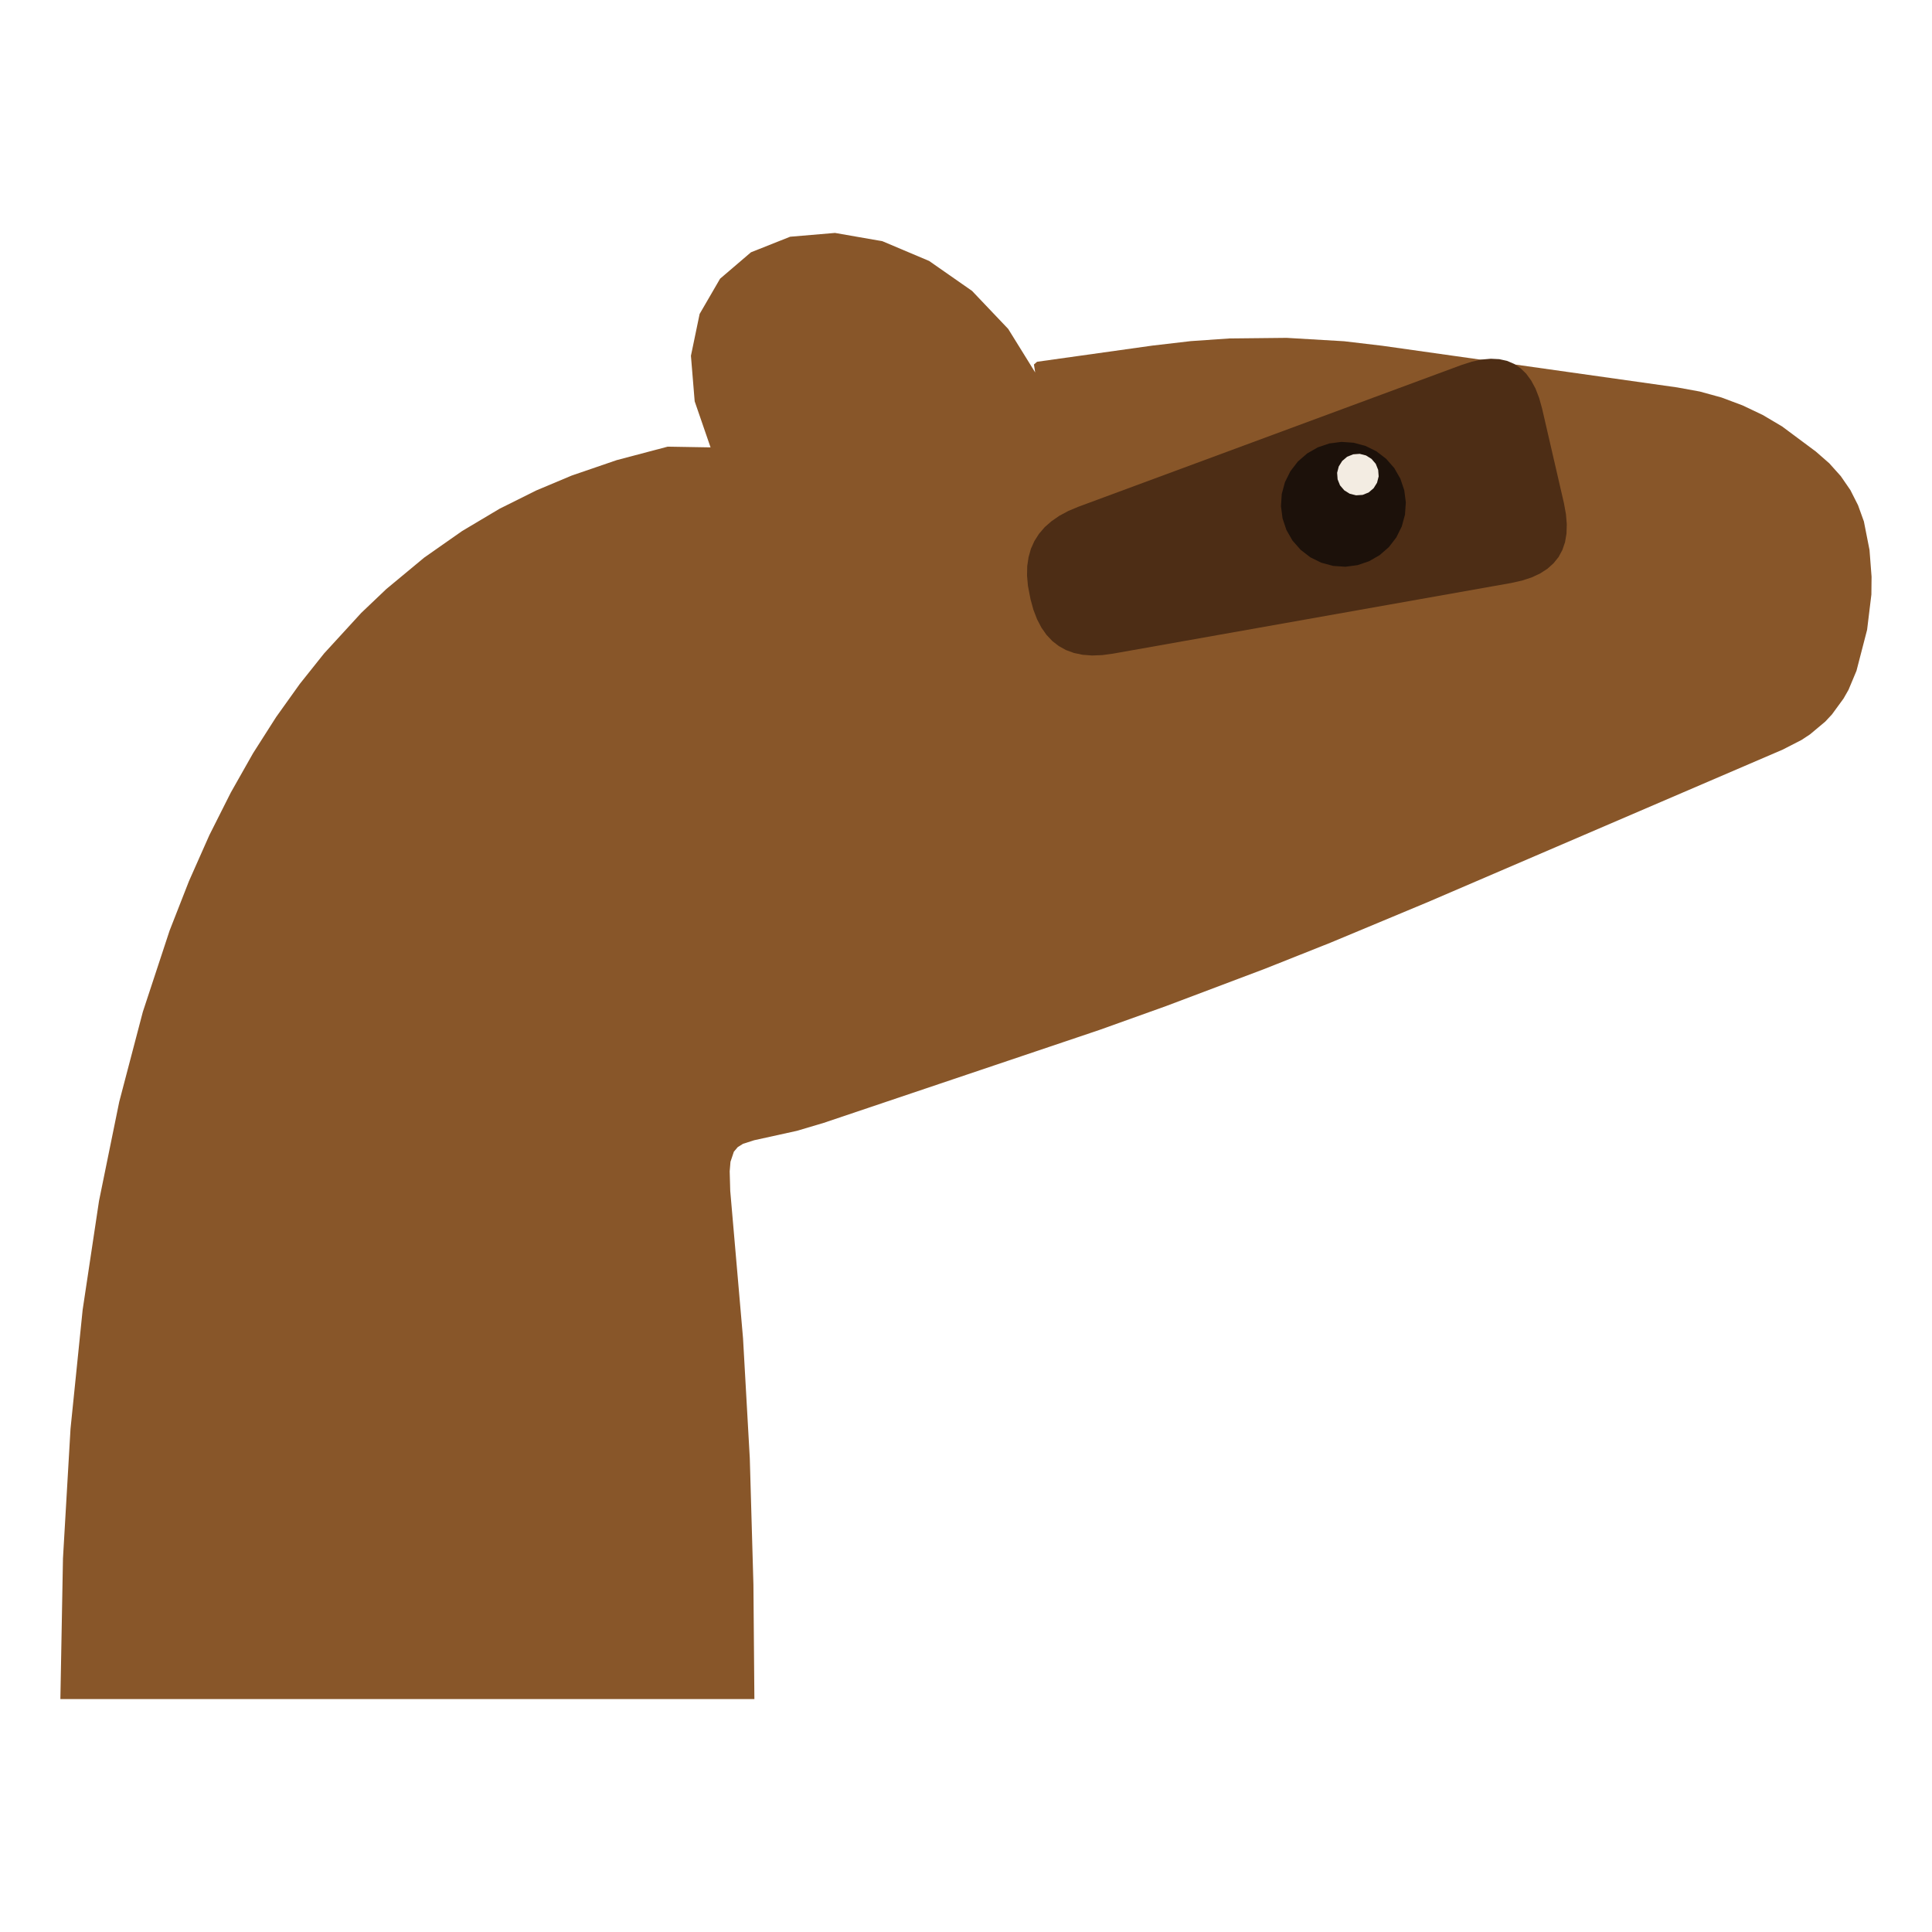
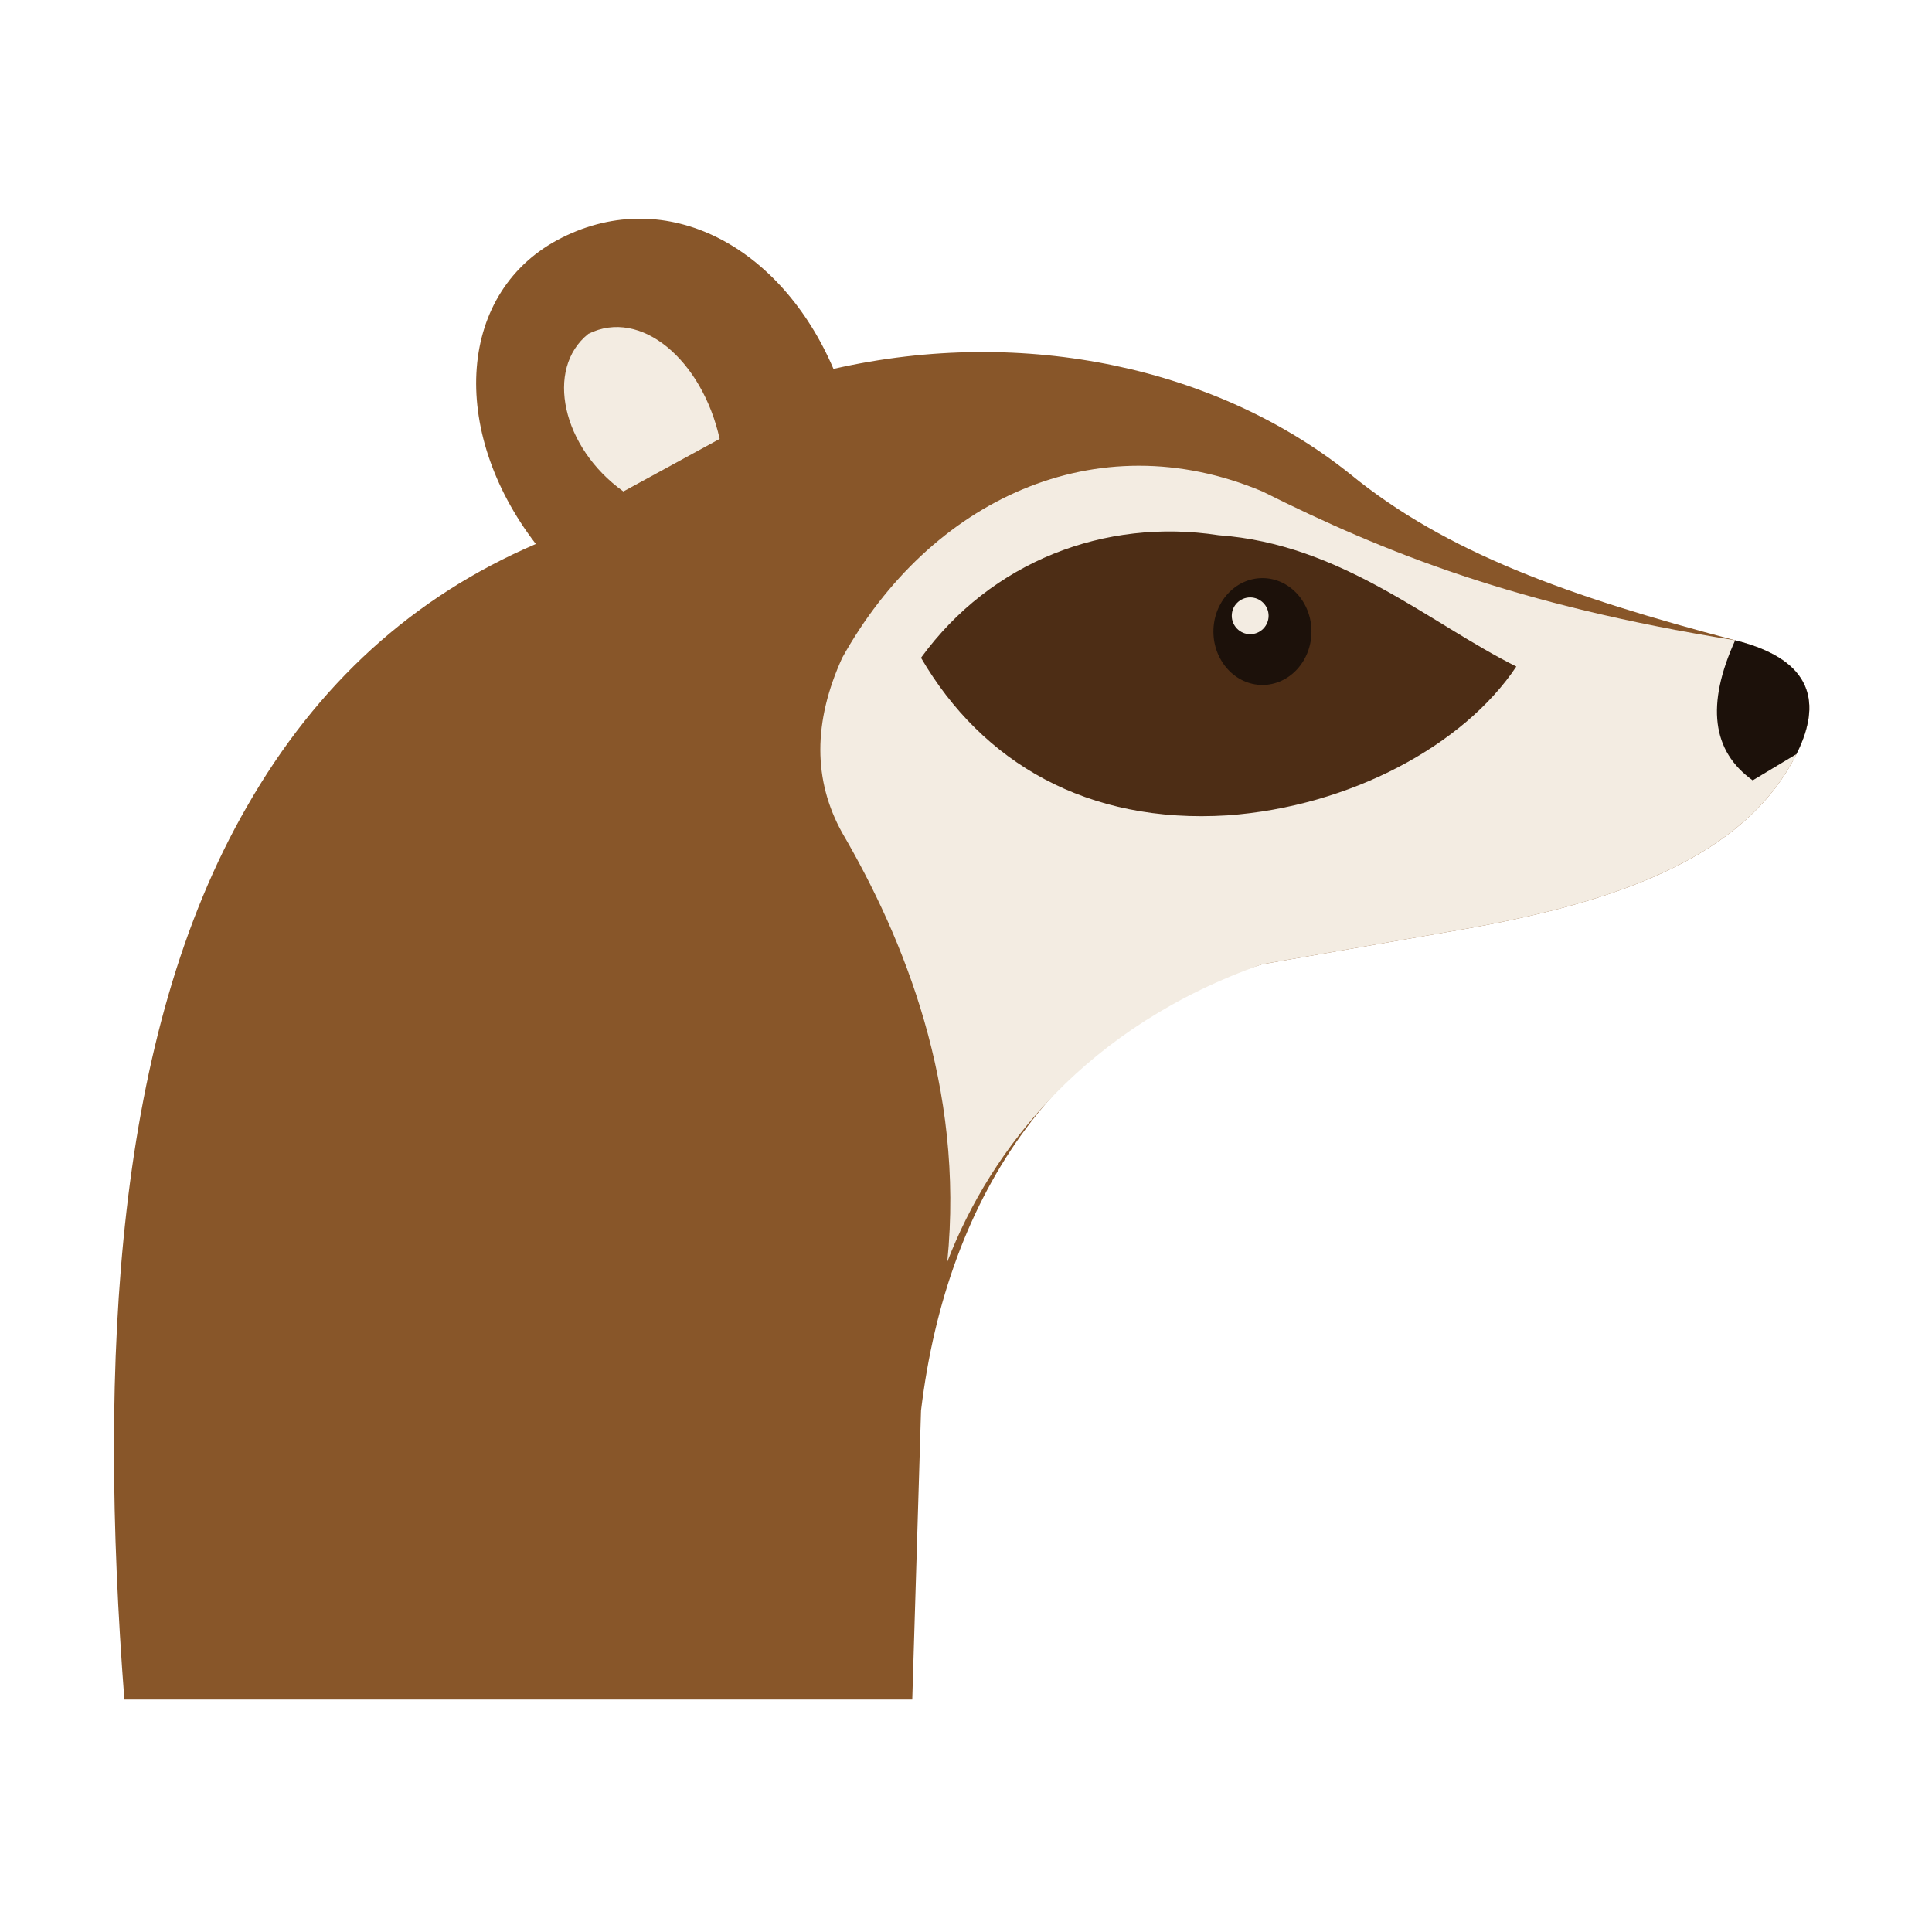
<svg xmlns="http://www.w3.org/2000/svg" viewBox="0 0 32 32" width="32" height="32">
-   <path fill="#885629" d="M13.200,18.730 L12.491,18.886 L12.307,18.945 L12.219,19.000 L12.155,19.076 L12.099,19.243 L12.086,19.401 L12.095,19.724 L12.307,22.167 L12.419,24.154 L12.479,26.245 L12.495,28.142 L1.000,28.142 L1.043,25.812 L1.168,23.665 L1.369,21.694 L1.640,19.891 L1.975,18.249 L2.366,16.759 L2.809,15.414 L3.130,14.594 L3.468,13.832 L3.823,13.127 L4.192,12.475 L4.574,11.876 L4.967,11.326 L5.368,10.823 L5.984,10.151 L6.399,9.756 L7.027,9.235 L7.655,8.795 L8.275,8.426 L8.883,8.123 L9.471,7.876 L10.215,7.621 L11.059,7.398 L11.769,7.410 L11.506,6.647 L11.444,5.893 L11.588,5.200 L11.927,4.616 L12.438,4.179 L13.087,3.921 L13.830,3.858 L14.615,3.995 L15.389,4.322 L16.100,4.818 L16.699,5.448 L17.146,6.169 L17.125,6.037 L17.177,5.992 L19.088,5.724 L19.723,5.650 L20.358,5.606 L21.310,5.596 L22.262,5.652 L22.896,5.727 L27.781,6.417 L28.154,6.485 L28.514,6.584 L28.861,6.714 L29.196,6.873 L29.517,7.063 L30.076,7.479 L30.298,7.673 L30.489,7.886 L30.648,8.117 L30.775,8.368 L30.872,8.637 L30.965,9.109 L30.999,9.552 L30.996,9.847 L30.925,10.432 L30.749,11.111 L30.617,11.426 L30.535,11.570 L30.343,11.833 L30.232,11.952 L29.980,12.163 L29.839,12.256 L29.527,12.416 L23.657,14.938 L22.039,15.613 L20.953,16.045 L19.313,16.664 L18.213,17.058 L13.644,18.598 Z" />
-   <path fill="#4d2d15" d="M17.026,9.704 L17.011,9.536 L17.014,9.377 L17.036,9.229 L17.075,9.090 L17.133,8.961 L17.209,8.842 L17.303,8.732 L17.416,8.633 L17.546,8.543 L17.695,8.463 L17.862,8.393 L24.205,6.046 L24.379,5.990 L24.542,5.955 L24.693,5.942 L24.833,5.949 L24.961,5.977 L25.078,6.027 L25.184,6.098 L25.278,6.189 L25.361,6.302 L25.433,6.436 L25.493,6.591 L25.542,6.767 L25.904,8.335 L25.937,8.516 L25.951,8.683 L25.946,8.838 L25.922,8.980 L25.878,9.109 L25.815,9.226 L25.732,9.329 L25.631,9.420 L25.510,9.498 L25.369,9.564 L25.210,9.616 L25.031,9.656 L18.432,10.827 L18.253,10.851 L18.086,10.857 L17.931,10.845 L17.787,10.815 L17.656,10.767 L17.537,10.701 L17.429,10.617 L17.333,10.515 L17.249,10.395 L17.177,10.257 L17.117,10.101 L17.069,9.927 Z" />
-   <path fill="#1c110a" d="M23.285,8.321 L23.271,8.524 L23.218,8.719 L23.128,8.901 L23.004,9.062 L22.851,9.195 L22.676,9.296 L22.483,9.361 L22.282,9.387 L22.080,9.373 L21.884,9.320 L21.702,9.230 L21.542,9.106 L21.408,8.954 L21.307,8.778 L21.243,8.586 L21.217,8.385 L21.230,8.182 L21.283,7.986 L21.373,7.805 L21.497,7.644 L21.650,7.511 L21.826,7.410 L22.018,7.345 L22.219,7.319 L22.421,7.333 L22.617,7.386 L22.799,7.476 L22.959,7.599 L23.093,7.752 L23.194,7.928 L23.259,8.120 Z" />
-   <path fill="#f3ece2" d="M22.835,7.891 L22.808,7.996 L22.751,8.087 L22.669,8.157 L22.569,8.197 L22.461,8.204 L22.356,8.178 L22.265,8.121 L22.195,8.039 L22.155,7.939 L22.147,7.831 L22.174,7.726 L22.231,7.635 L22.313,7.565 L22.413,7.525 L22.521,7.517 L22.626,7.544 L22.717,7.601 L22.787,7.683 L22.827,7.783 Z" />
+   <path fill="#885629" d="M2.06 28.15C1.625 22.495 1.915 17.13 4.09 13.36C5.25 11.33 6.845 9.88 8.875 9.01C7.425 7.125 7.57 4.805 9.31 3.935C11.05 3.065 12.935 4.08 13.805 6.11C16.995 5.385 20.185 6.11 22.36 7.85C23.955 9.155 25.985 9.88 28.74 10.605Q30.48 11.04 29.755 12.49C28.885 14.23 26.71 14.955 24.245 15.39L20.91 15.97C17.575 16.985 15.69 19.74 15.255 23.365L15.11 28.15H2.06Z" />
+   <path fill="#f3ece2" d="M9.745 5.53C9.02 6.11 9.31 7.415 10.325 8.14L11.92 7.27C11.63 5.965 10.615 5.095 9.745 5.53Z" />
+   <path fill="#f3ece2" d="M13.95 10.895C15.4 8.285 18.155 6.98 20.91 8.14C22.94 9.155 25.115 10.025 28.74 10.605Q30.48 11.04 29.755 12.49C28.885 14.23 26.71 14.955 24.245 15.39L20.91 15.97C18.01 16.985 16.415 19.015 15.69 20.9C15.98 18 14.965 15.535 13.95 13.795Q13.225 12.49 13.95 10.895Z" />
+   <path fill="#4d2d15" d="M15.255 10.895C16.415 9.3 18.3 8.575 20.185 8.865C22.215 9.01 23.665 10.315 25.115 11.04C24.245 12.345 22.36 13.36 20.33 13.505C18.01 13.65 16.27 12.635 15.255 10.895Z" />
+   <path fill="#1c110a" d="M28.74 10.605Q30.48 11.04 29.755 12.49L29.03 12.925Q28.015 12.2 28.74 10.605Z" />
+   <path fill="#1c110a" d="M21.722 10.46C21.722 9.972 21.358 9.575 20.91 9.575C20.462 9.575 20.098 9.972 20.098 10.46C20.098 10.948 20.462 11.345 20.91 11.345C21.358 11.345 21.722 10.948 21.722 10.46Z" />
+   <path fill="#f3ece2" d="M21.012 10.199C21.012 10.031 20.875 9.895 20.707 9.895C20.539 9.895 20.402 10.031 20.402 10.199C20.402 10.367 20.539 10.504 20.707 10.504C20.875 10.504 21.012 10.367 21.012 10.199Z" />
</svg>
